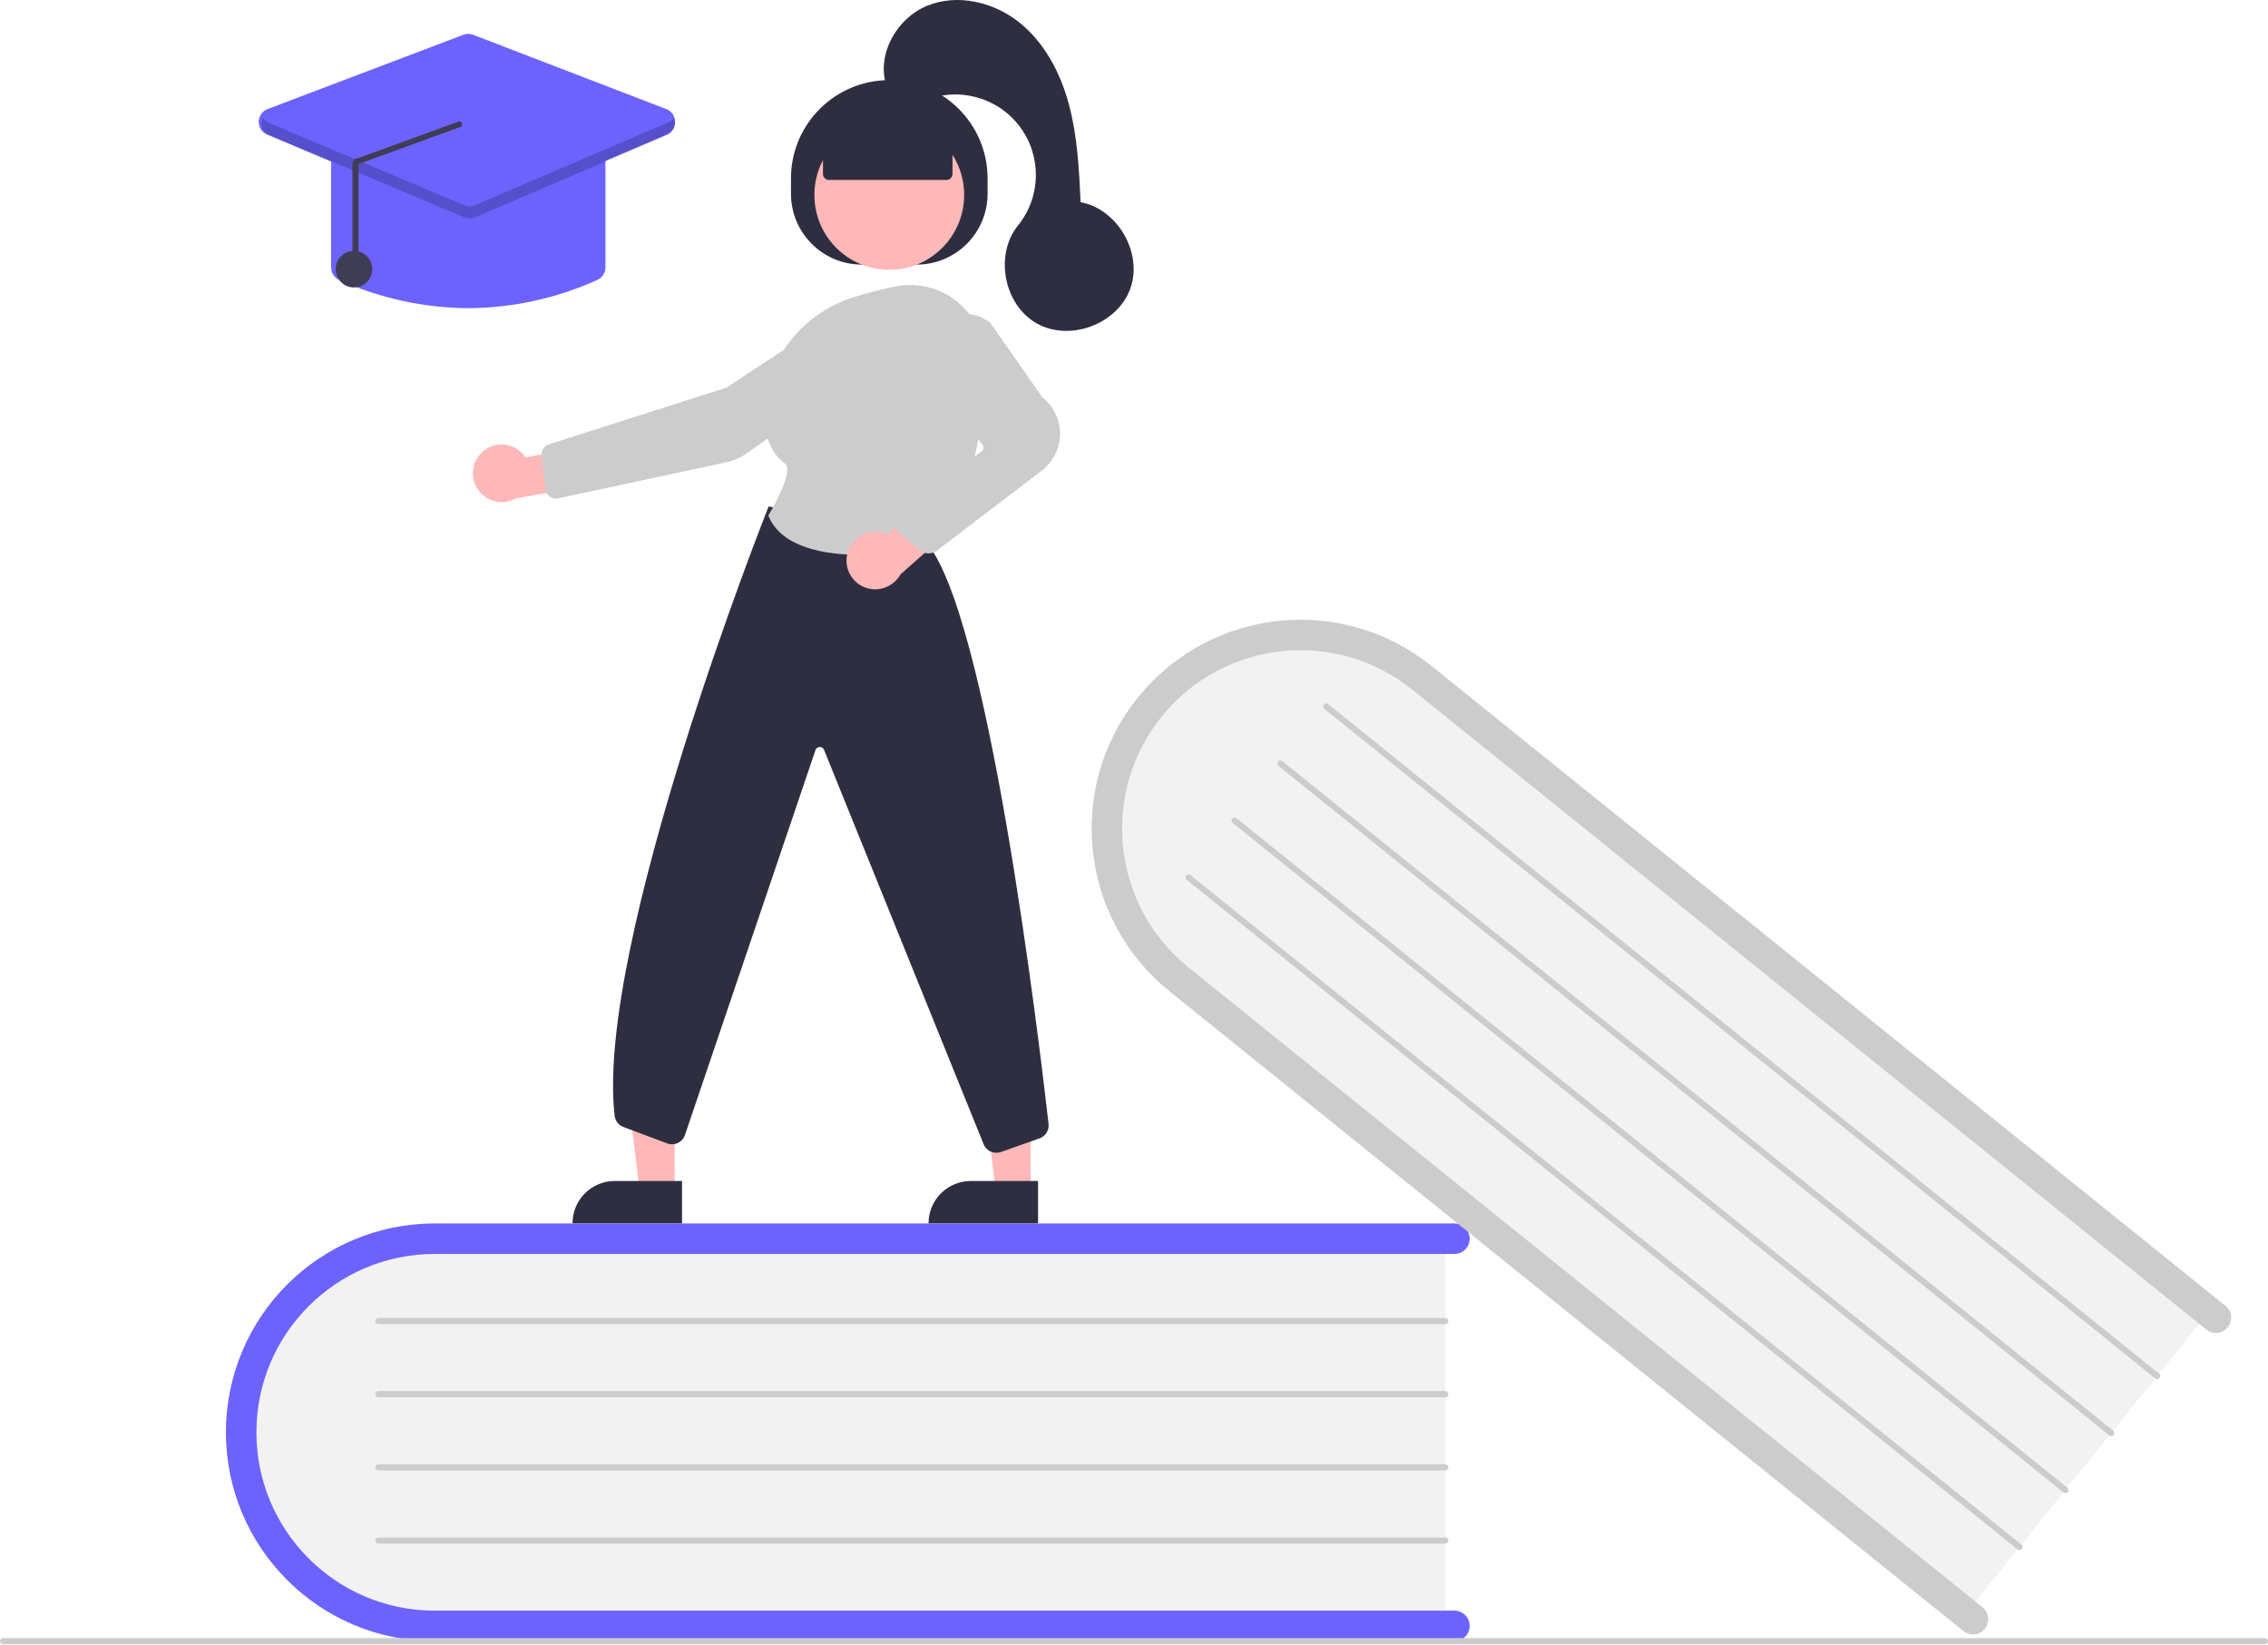
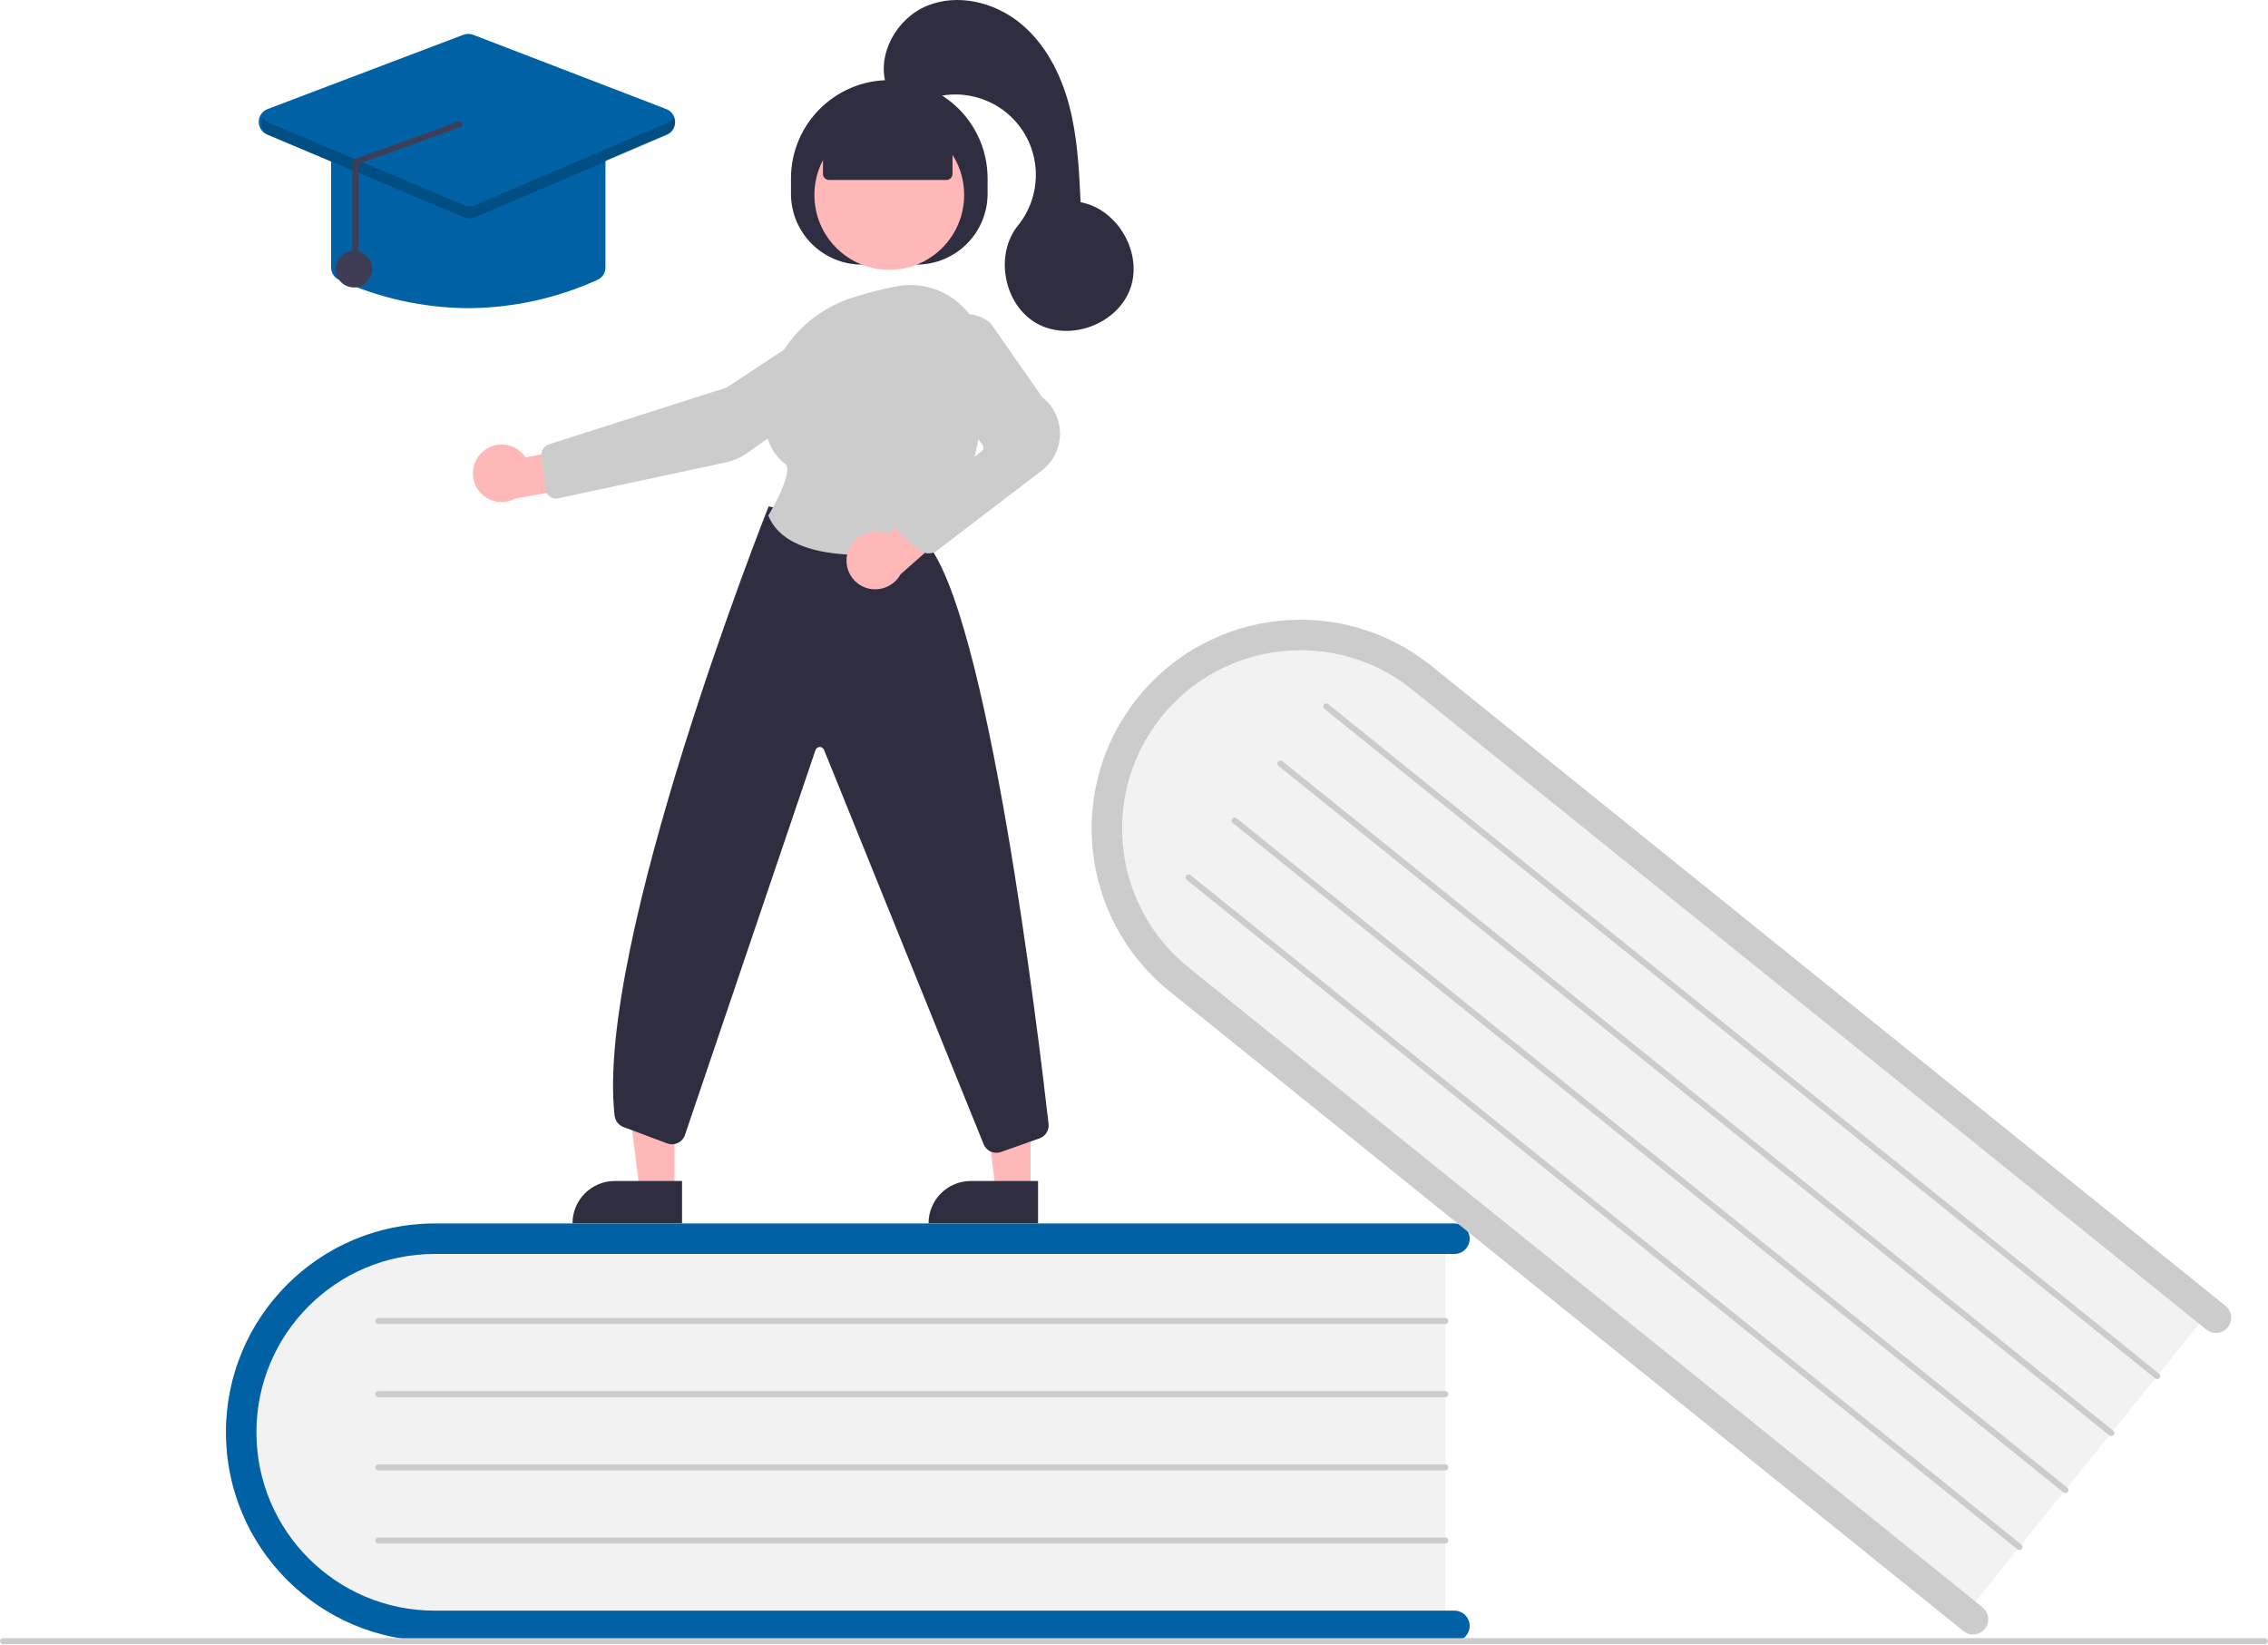
- <svg xmlns="http://www.w3.org/2000/svg" data-name="Layer 1" width="744" height="539.286" viewBox="0 0 744 539.286">
+ <svg xmlns="http://www.w3.org/2000/svg" width="744" height="539.286" viewBox="0 0 744 539.286" role="img" artist="Katerina Limpitsouni" source="https://undraw.co/">
  <path d="M702.114,584.643v130H376.415c-37.109,0-67.301-29.16-67.301-65s30.192-65,67.301-65Z" transform="translate(-228 -180.357)" fill="#f2f2f2" />
-   <path d="M710.114,713.643a5.002,5.002,0,0,1-5,5h-334.5a68.5,68.5,0,1,1,0-137h334.5a5,5,0,0,1,0,10h-334.5a58.5,58.5,0,1,0,0,117h334.5A5.002,5.002,0,0,1,710.114,713.643Z" transform="translate(-228 -180.357)" fill="#6c63ff" />
+   <path d="M710.114,713.643a5.002,5.002,0,0,1-5,5h-334.5a68.5,68.5,0,1,1,0-137h334.5a5,5,0,0,1,0,10h-334.5a58.5,58.5,0,1,0,0,117h334.5A5.002,5.002,0,0,1,710.114,713.643Z" transform="translate(-228 -180.357)" fill="#0061a4" />
  <path d="M702.114,614.643h-350a1,1,0,1,1,0-2h350a1,1,0,0,1,0,2Z" transform="translate(-228 -180.357)" fill="#ccc" />
  <path d="M702.114,638.643h-350a1,1,0,1,1,0-2h350a1,1,0,0,1,0,2Z" transform="translate(-228 -180.357)" fill="#ccc" />
  <path d="M702.114,662.643h-350a1,1,0,1,1,0-2h350a1,1,0,0,1,0,2Z" transform="translate(-228 -180.357)" fill="#ccc" />
  <path d="M702.114,686.643h-350a1,1,0,1,1,0-2h350a1,1,0,0,1,0,2Z" transform="translate(-228 -180.357)" fill="#ccc" />
  <path d="M953.832,609.114,872.267,710.342,618.652,505.992c-28.896-23.283-34.111-64.932-11.624-92.84s64.292-31.671,93.189-8.388Z" transform="translate(-228 -180.357)" fill="#f2f2f2" />
  <path d="M879.124,714.583a5.002,5.002,0,0,1-7.031.756L611.625,505.467a68.5,68.5,0,0,1,85.957-106.679L958.05,608.66a5,5,0,1,1-6.274,7.787L691.307,406.575a58.5,58.5,0,1,0-73.408,91.106L878.367,707.553A5.002,5.002,0,0,1,879.124,714.583Z" transform="translate(-228 -180.357)" fill="#ccc" />
  <path d="M935.009,632.474,662.471,412.877a1,1,0,1,1,1.255-1.557L936.264,630.917a1,1,0,1,1-1.255,1.557Z" transform="translate(-228 -180.357)" fill="#ccc" />
  <path d="M919.951,651.163,647.413,431.565a1,1,0,0,1,1.255-1.557L921.206,649.605a1,1,0,1,1-1.255,1.557Z" transform="translate(-228 -180.357)" fill="#ccc" />
  <path d="M904.893,669.851,632.355,450.254a1,1,0,0,1,1.255-1.557L906.148,668.294a1,1,0,1,1-1.255,1.557Z" transform="translate(-228 -180.357)" fill="#ccc" />
  <path d="M889.835,688.539,617.297,468.942a1,1,0,1,1,1.255-1.557L891.089,686.982a1,1,0,1,1-1.255,1.557Z" transform="translate(-228 -180.357)" fill="#ccc" />
  <path d="M971,719.643H229a1,1,0,0,1,0-2H971a1,1,0,0,1,0,2Z" transform="translate(-228 -180.357)" fill="#ccc" />
  <polygon points="338.081 390.622 326.649 390.621 321.212 346.525 338.085 346.527 338.081 390.622" fill="#ffb8b8" />
  <path d="M318.482,387.355h22.048a0,0,0,0,1,0,0v13.882a0,0,0,0,1,0,0H304.6a0,0,0,0,1,0,0v0A13.882,13.882,0,0,1,318.482,387.355Z" fill="#2f2e41" />
  <polygon points="221.286 390.622 209.854 390.621 204.417 346.525 221.29 346.527 221.286 390.622" fill="#ffb8b8" />
  <path d="M201.688,387.355h22.048a0,0,0,0,1,0,0v13.882a0,0,0,0,1,0,0H187.806a0,0,0,0,1,0,0v0A13.882,13.882,0,0,1,201.688,387.355Z" fill="#2f2e41" />
  <path d="M487.471,243.89v-5a32.25,32.25,0,0,1,32.25-32.25h0a32.25,32.25,0,0,1,32.25,32.25v5a23.25,23.25,0,0,1-23.25,23.25h-18A23.25,23.25,0,0,1,487.471,243.89Z" transform="translate(-228 -180.357)" fill="#2f2e41" />
  <circle cx="291.721" cy="63.942" r="24.561" fill="#ffb8b8" />
  <path d="M634.488,376.475" transform="translate(-228 -180.357)" fill="#ffb8b8" />
  <path d="M386.125,328.713A9.377,9.377,0,0,1,400.405,330.39l21.055-3.983,5.541,12.205-29.812,5.207a9.428,9.428,0,0,1-11.064-15.106Z" transform="translate(-228 -180.357)" fill="#ffb8b8" />
  <path d="M500.573,284.328l.275.417L466.322,307.49l-58.258,18.603a3.508,3.508,0,0,0-2.412,3.738l1.271,10.947a3.501,3.501,0,0,0,4.21,3.018l54.83-11.753a19.806,19.806,0,0,0,7.371-3.245L512.122,301.201a10.02,10.02,0,0,0,4.158-8.947,9.975,9.975,0,0,0-15.433-7.508Z" transform="translate(-228 -180.357)" fill="#ccc" />
  <path d="M554.853,558.466a4.518,4.518,0,0,1-4.138-2.701l-52.41-129.501a1.5,1.5,0,0,0-2.809.158L452.739,552.495a4.501,4.501,0,0,1-5.882,2.891l-14.338-5.377a4.489,4.489,0,0,1-2.897-3.705c-6.45-56.192,49.8-198.03,50.369-199.456l.157-.395,51.277,11.343.107.116c20.458,22.318,37.273,163.082,40.437,191.074a4.479,4.479,0,0,1-2.971,4.747l-12.656,4.476A4.457,4.457,0,0,1,554.853,558.466Z" transform="translate(-228 -180.357)" fill="#2f2e41" />
  <path d="M510.673,362.363c-12.424,0-26.274-2.477-30.538-12.701l-.098-.235.133-.218c3.365-5.521,7.813-14.94,5.422-16.709-4.709-3.482-6.994-9.21-6.792-17.025.44-16.966,12-32.029,28.766-37.482h0A127.642,127.642,0,0,1,521.829,274.321a24.281,24.281,0,0,1,20.133,4.972,24.526,24.526,0,0,1,9.096,18.871c.176,18.131-2.615,43.383-16.912,60.72a4.448,4.448,0,0,1-2.633,1.531A122.223,122.223,0,0,1,510.673,362.363Z" transform="translate(-228 -180.357)" fill="#ccc" />
  <path d="M506.051,361.684a9.556,9.556,0,0,1,11.678-6.664,9.407,9.407,0,0,1,1.448.536l15.987-14.549,11.118,7.49-22.862,20.231a9.539,9.539,0,0,1-10.813,4.587A9.394,9.394,0,0,1,506.051,361.684Z" transform="translate(-228 -180.357)" fill="#ffb8b8" />
  <path d="M532.632,361.869a4.488,4.488,0,0,1-2.845-1.015l-6.304-5.152a4.5,4.5,0,0,1,.109-7.055l26.442-20.28a1.503,1.503,0,0,0,.283-2.095L533.996,304.696a13.285,13.285,0,0,1,.887-17.114h0a13.248,13.248,0,0,1,17.888-1.431l.103.109,17.042,24.402a15.193,15.193,0,0,1-.36,24.186l-34.246,26.139A4.507,4.507,0,0,1,532.632,361.869Z" transform="translate(-228 -180.357)" fill="#ccc" />
  <path d="M497.965,237.39V225.204l21.756-9.5,20.744,9.5v12.186a2,2,0,0,1-2,2h-38.5A2,2,0,0,1,497.965,237.39Z" transform="translate(-228 -180.357)" fill="#2f2e41" />
  <path d="M518.722,208.257c-3.199-10.239,3.519-21.972,13.451-26.025s21.813-1.22,30.194,5.476,13.58,16.724,16.335,27.091,3.278,21.177,3.787,31.891c12.202,2.241,20.503,16.714,16.276,28.378s-19.873,17.459-30.678,11.362-13.935-22.485-6.136-32.134a26.374,26.374,0,0,0-30.688-40.91C525.248,215.902,517.702,209.368,518.722,208.257Z" transform="translate(-228 -180.357)" fill="#2f2e41" />
-   <path d="M381.614,281.44a104.449,104.449,0,0,1-42.348-9.275,4.473,4.473,0,0,1-2.652-4.104V231.643a4.505,4.505,0,0,1,4.5-4.5h81a4.505,4.505,0,0,1,4.5,4.5v36.418a4.473,4.473,0,0,1-2.652,4.104h0A104.449,104.449,0,0,1,381.614,281.44Z" transform="translate(-228 -180.357)" fill="#6c63ff" />
-   <path d="M381.603,251.937a4.505,4.505,0,0,1-1.749-.352l-64.232-27.1a4.5,4.5,0,0,1,.153-8.353L380.008,191.765a4.484,4.484,0,0,1,3.211.007l63.372,24.368a4.5,4.5,0,0,1,.154,8.338L383.373,251.577A4.507,4.507,0,0,1,381.603,251.937Z" transform="translate(-228 -180.357)" fill="#6c63ff" />
+   <path d="M381.614,281.44a104.449,104.449,0,0,1-42.348-9.275,4.473,4.473,0,0,1-2.652-4.104V231.643a4.505,4.505,0,0,1,4.5-4.5h81a4.505,4.505,0,0,1,4.5,4.5v36.418a4.473,4.473,0,0,1-2.652,4.104h0A104.449,104.449,0,0,1,381.614,281.44Z" transform="translate(-228 -180.357)" fill="#0061a4" />
+   <path d="M381.603,251.937a4.505,4.505,0,0,1-1.749-.352l-64.232-27.1a4.5,4.5,0,0,1,.153-8.353L380.008,191.765a4.484,4.484,0,0,1,3.211.007l63.372,24.368a4.5,4.5,0,0,1,.154,8.338L383.373,251.577A4.507,4.507,0,0,1,381.603,251.937Z" transform="translate(-228 -180.357)" fill="#0061a4" />
  <circle cx="116.114" cy="88.286" r="6" fill="#3f3d56" />
  <path d="M446.965,220.631,383.592,247.73a4,4,0,0,1-3.127.008l-64.232-27.099a3.925,3.925,0,0,1-1.913-1.681,3.997,3.997,0,0,0,1.913,5.681l64.232,27.099a4,4,0,0,0,3.127-.008l63.373-27.099a3.997,3.997,0,0,0,1.895-5.673A3.927,3.927,0,0,1,446.965,220.631Z" transform="translate(-228 -180.357)" opacity="0.2" />
  <path d="M344.618,268.62a1,1,0,0,0,1-1V234.158l32.981-12.015a1,1,0,0,0,.03-2l-32.981,12.015a1.962,1.962,0,0,0-1.433.575,1.986,1.986,0,0,0-.596,1.425v33.461A1,1,0,0,0,344.618,268.62Z" transform="translate(-228 -180.357)" fill="#3f3d56" />
</svg>
